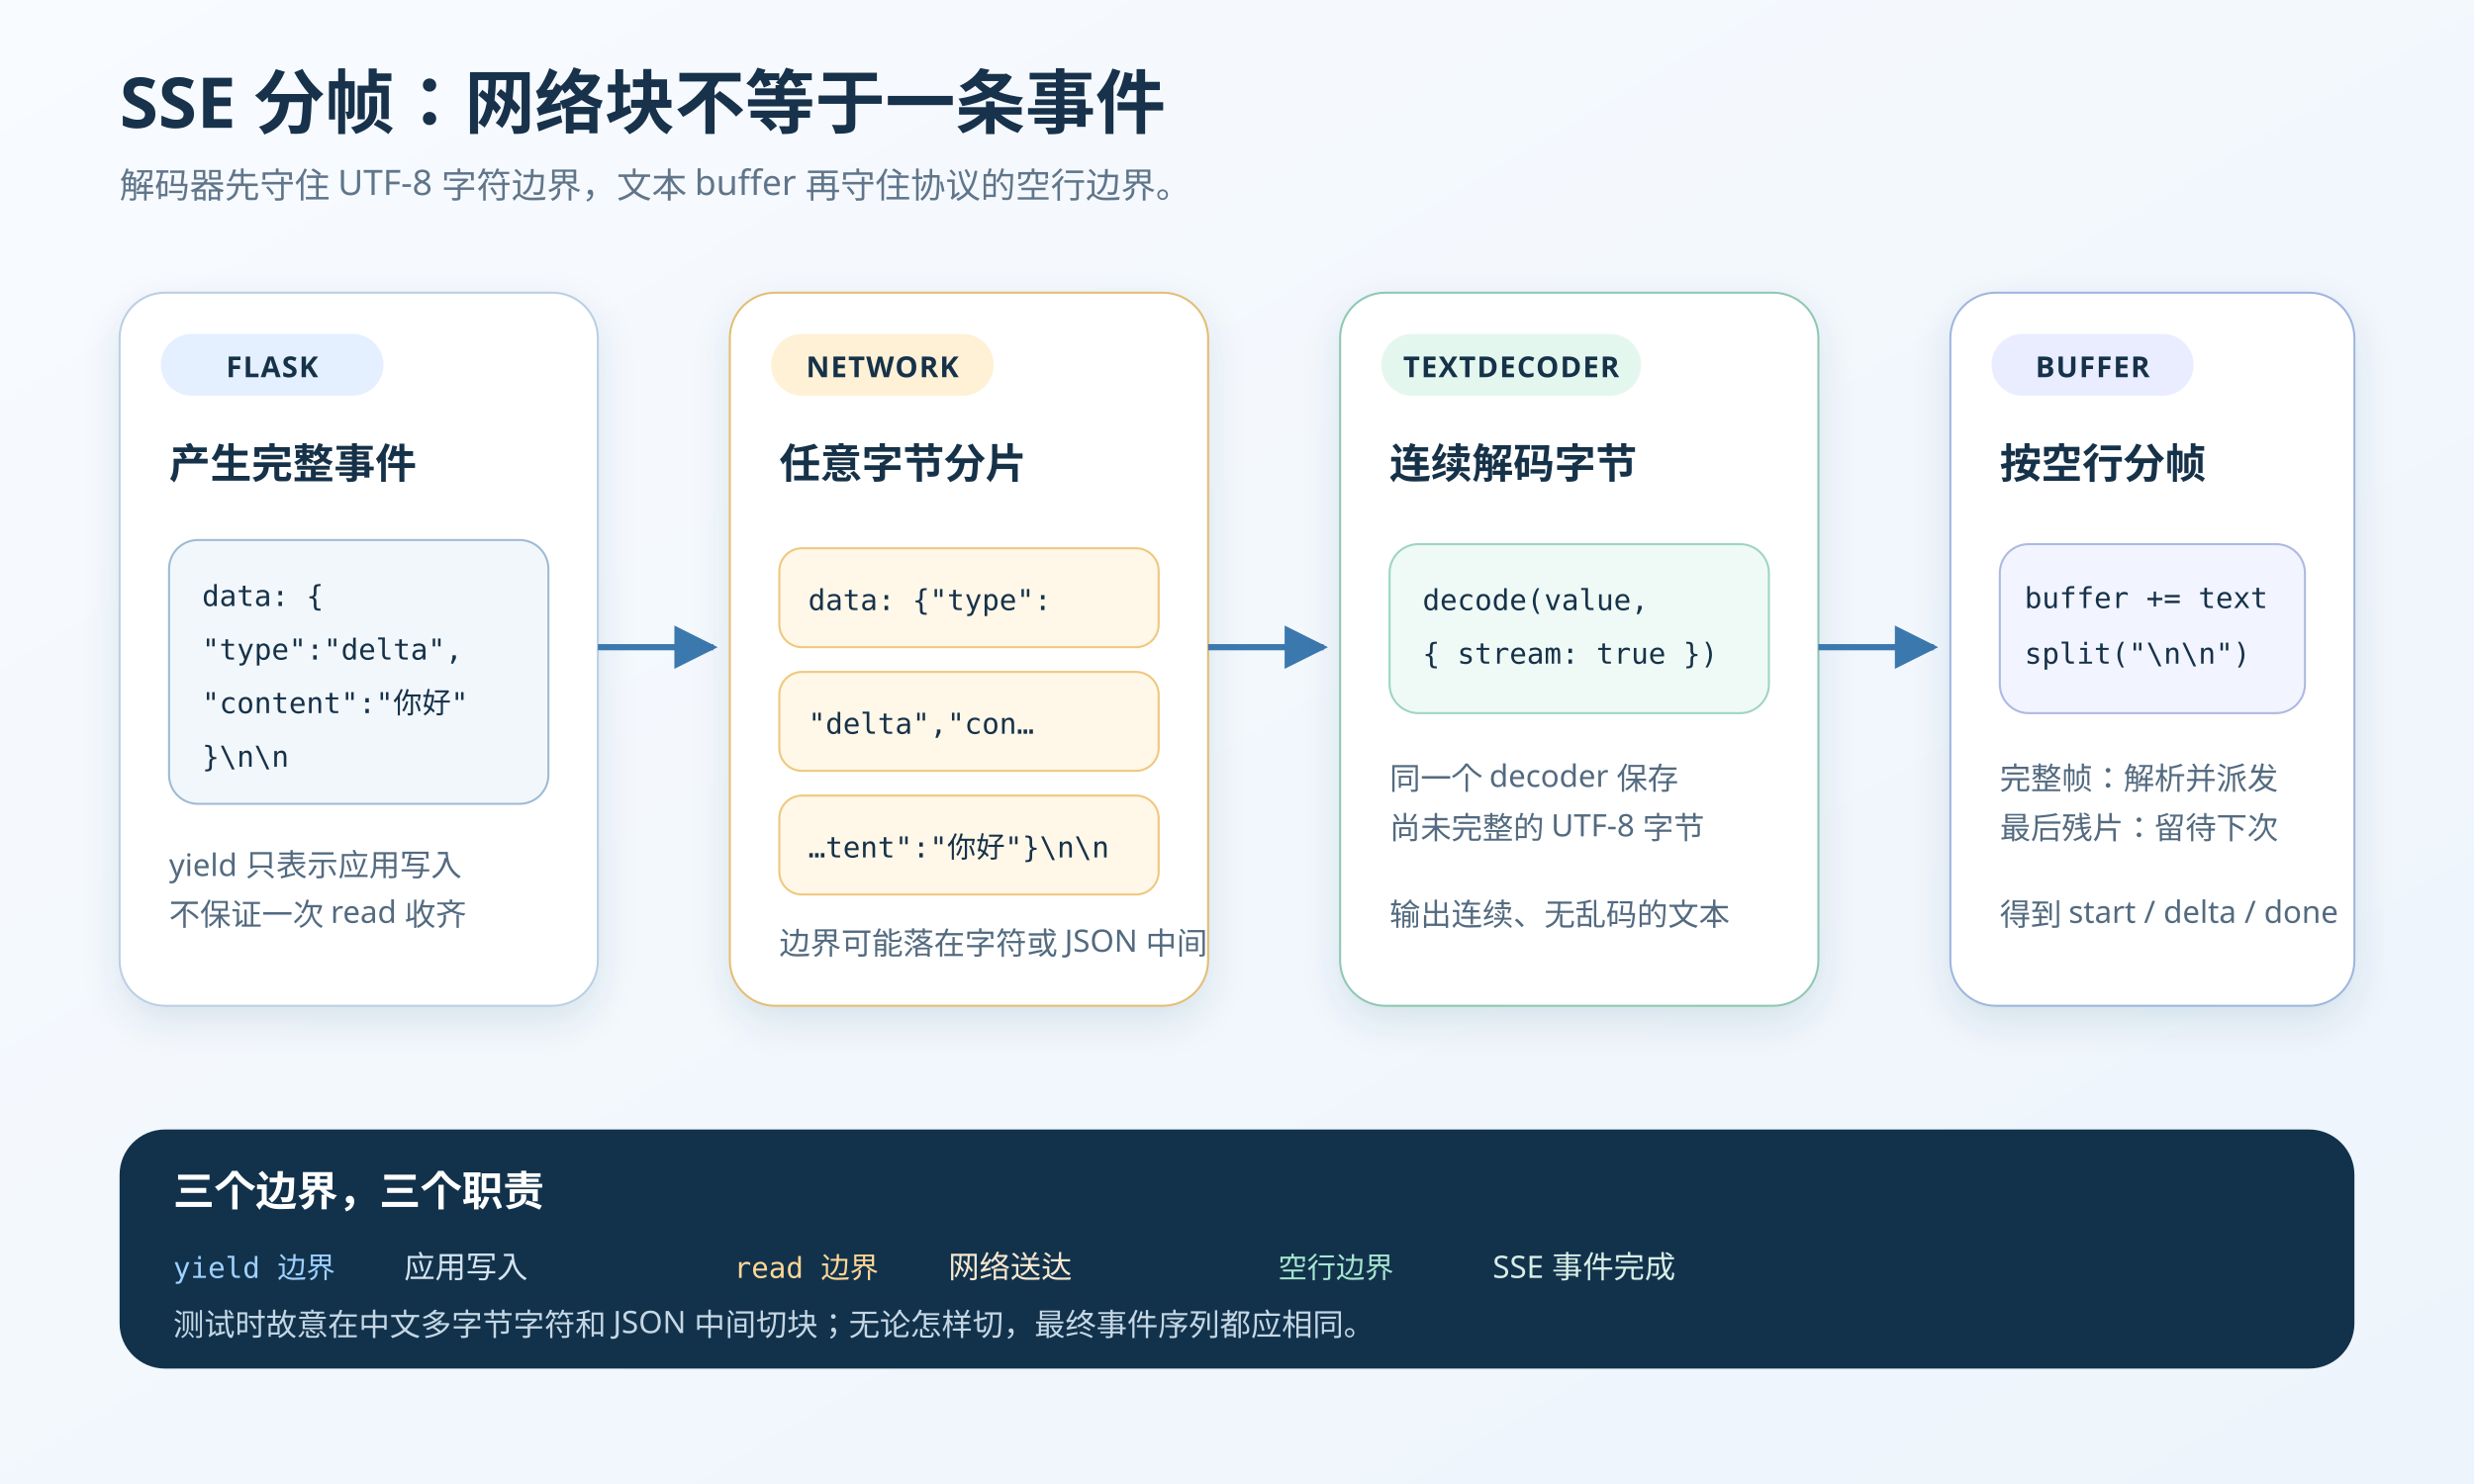
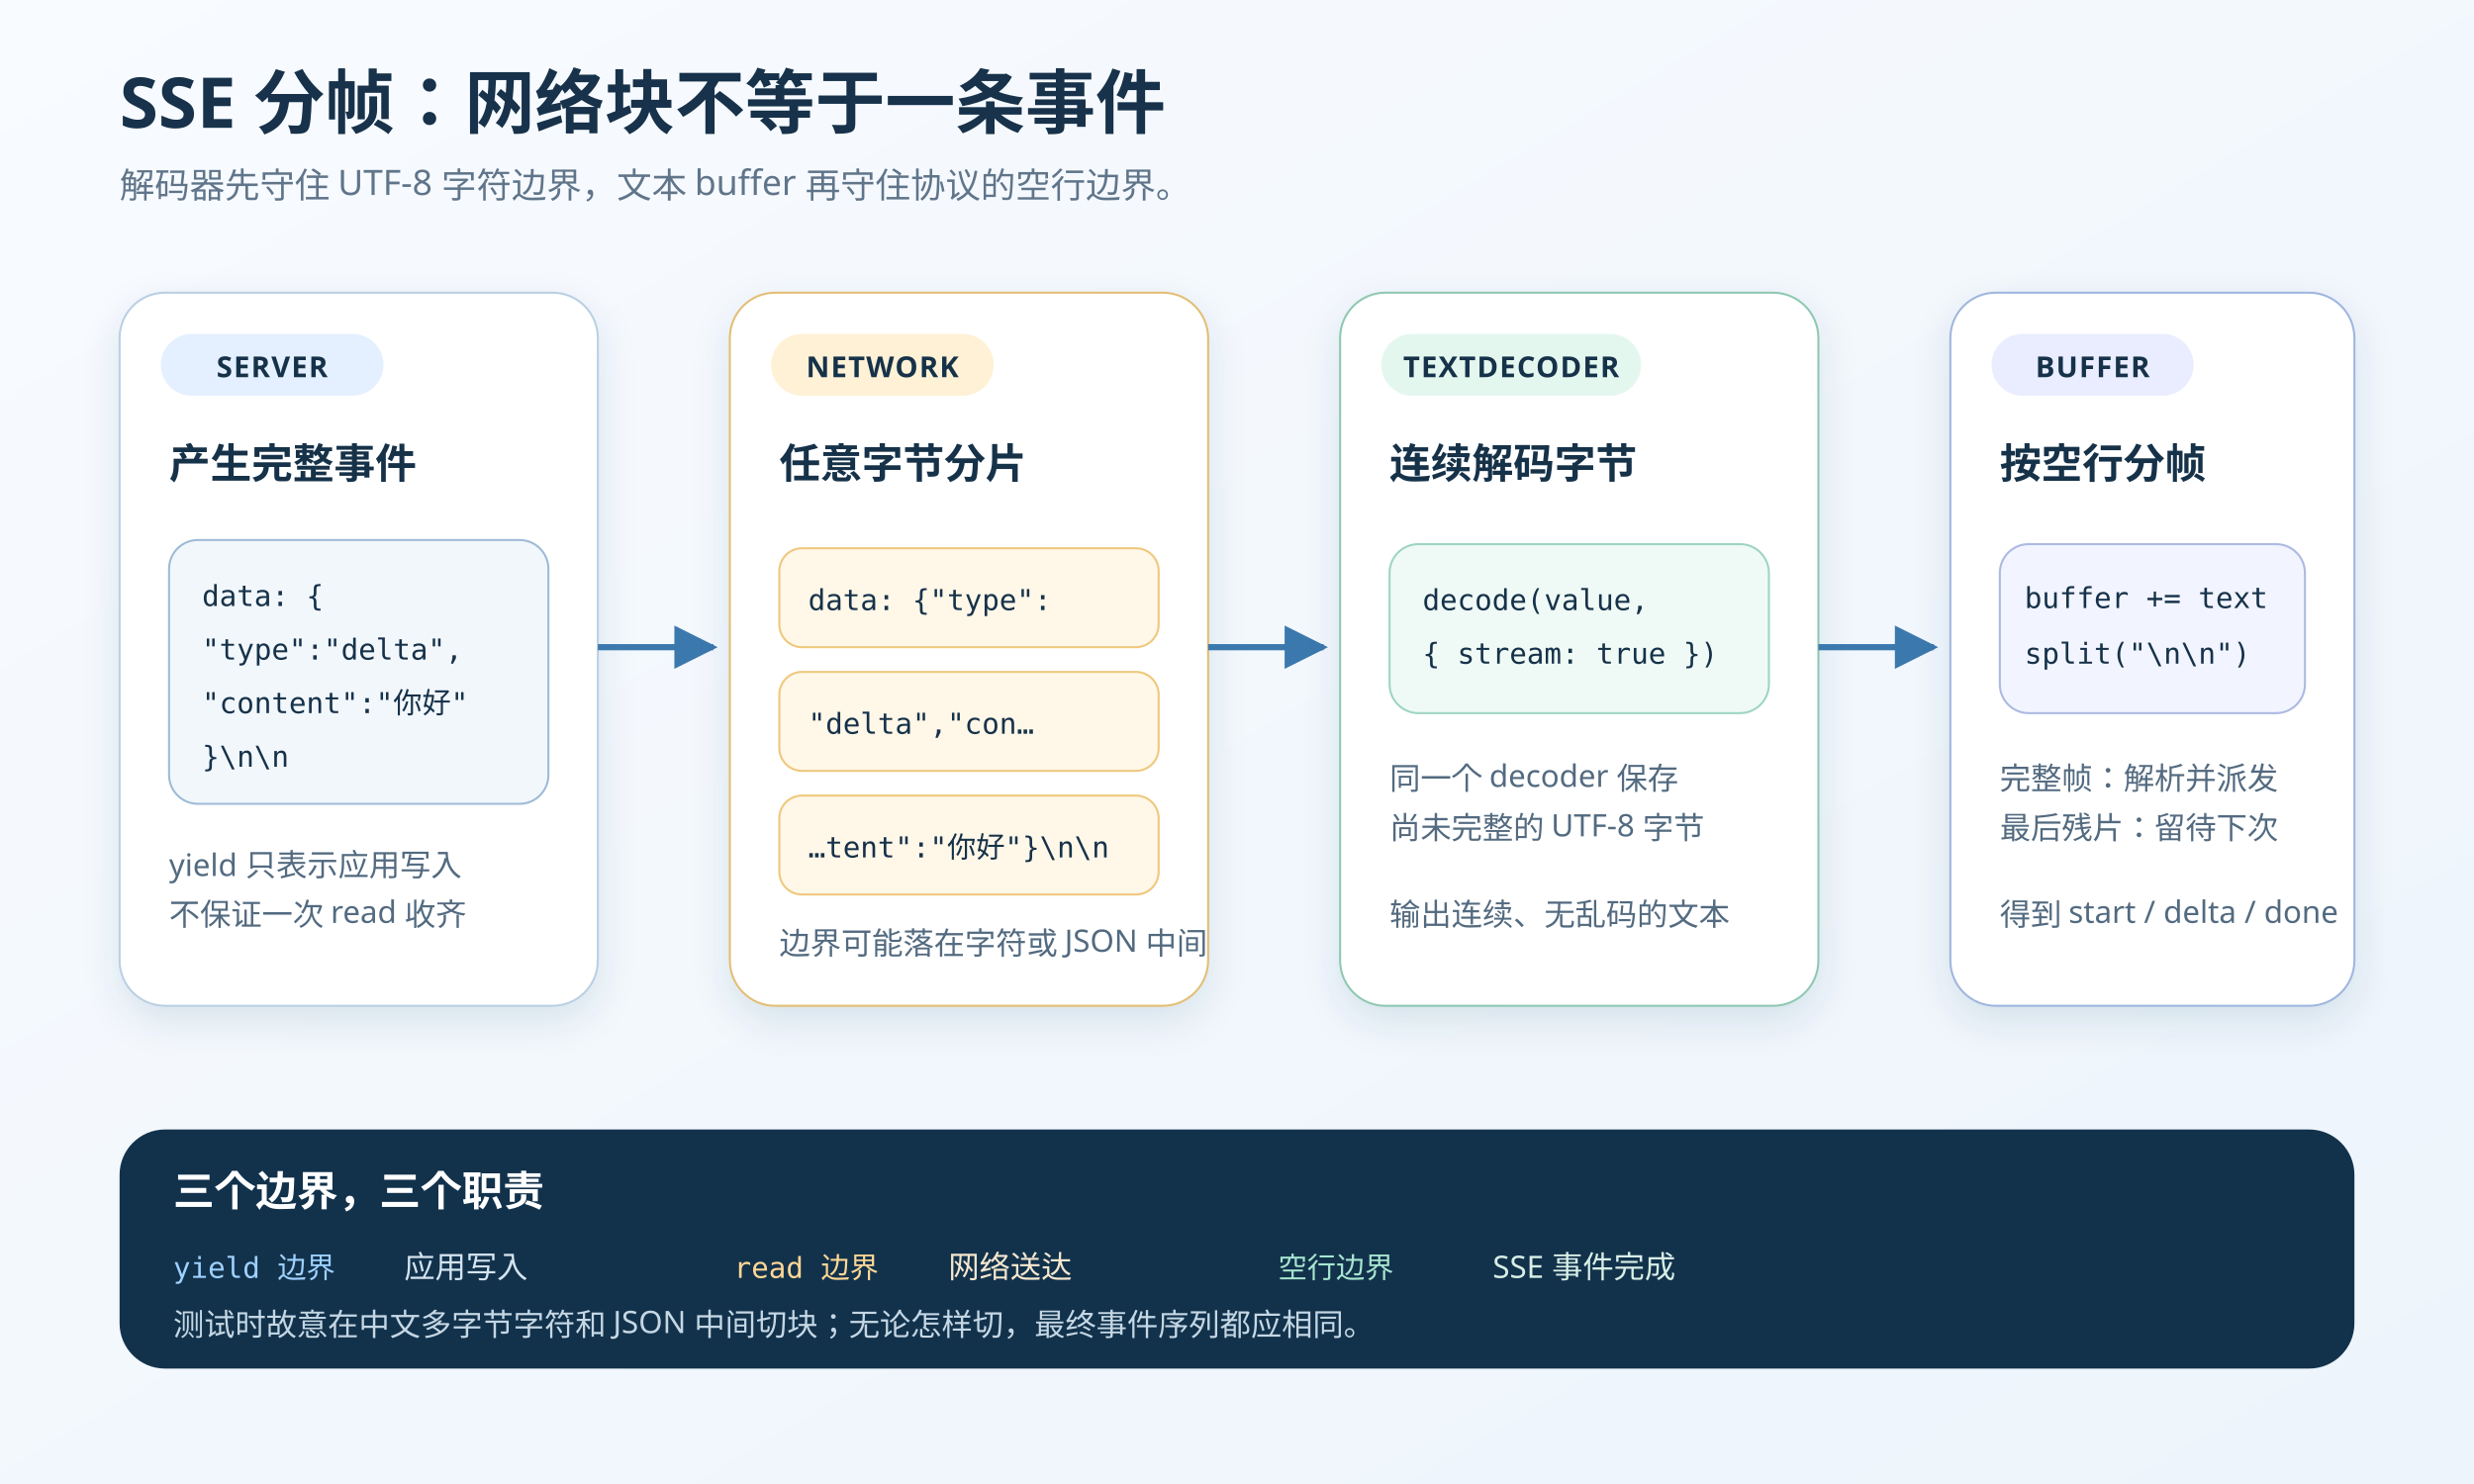
<svg xmlns="http://www.w3.org/2000/svg" width="1200" height="720" viewBox="0 0 1200 720" role="img" aria-labelledby="title desc">
  <defs>
    <linearGradient id="bg" x1="0" y1="0" x2="1" y2="1">
      <stop stop-color="#f8fbff" />
      <stop offset="1" stop-color="#edf4fb" />
    </linearGradient>
    <filter id="shadow" x="-20%" y="-20%" width="140%" height="150%">
      <feDropShadow dx="0" dy="7" stdDeviation="9" flood-color="#23486b" flood-opacity=".12" />
    </filter>
    <marker id="arrow" viewBox="0 0 10 10" refX="9" refY="5" markerWidth="7" markerHeight="7" orient="auto">
      <path d="M0 0 10 5 0 10Z" fill="#3b78ad" />
    </marker>
    <style>
      text{font-family:"Noto Sans SC","Microsoft YaHei",sans-serif;fill:#17324a}.title{font-size:34px;font-weight:800}.sub{font-size:17px;fill:#60758a}.step{font-size:20px;font-weight:800}.detail{font-size:15px;fill:#536b80}.mono{font-family:"IBM Plex Mono","Consolas",monospace;font-size:14px}.label{font-size:14px;font-weight:800;letter-spacing:.6px}
    </style>
  </defs>
  <rect width="1200" height="720" fill="url(#bg)" />
  <text x="58" y="62" class="title">SSE 分帧：网络块不等于一条事件</text>
  <text x="58" y="96" class="sub">解码器先守住 UTF-8 字符边界，文本 buffer 再守住协议的空行边界。</text>
  <g filter="url(#shadow)">
    <rect x="58" y="142" width="232" height="346" rx="22" fill="#ffffff" stroke="#b9cfe3" />
    <rect x="78" y="162" width="108" height="30" rx="15" fill="#e4f0ff" />
-     <text x="132" y="183" text-anchor="middle" class="label" fill="#226aa5">FLASK</text>
+     <text x="132" y="183" text-anchor="middle" class="label" fill="#226aa5">SERVER</text>
    <text x="82" y="232" class="step">产生完整事件</text>
    <rect x="82" y="262" width="184" height="128" rx="14" fill="#f2f7fc" stroke="#9ebbd5" />
    <text x="98" y="294" class="mono">data: {</text>
    <text x="98" y="320" class="mono"> "type":"delta",</text>
    <text x="98" y="346" class="mono"> "content":"你好"</text>
    <text x="98" y="372" class="mono">}\n\n</text>
    <text x="82" y="425" class="detail">yield 只表示应用写入</text>
    <text x="82" y="449" class="detail">不保证一次 read 收齐</text>
  </g>
  <path d="M290 314H346" stroke="#3b78ad" stroke-width="3" marker-end="url(#arrow)" />
  <g filter="url(#shadow)">
    <rect x="354" y="142" width="232" height="346" rx="22" fill="#ffffff" stroke="#e2be75" />
    <rect x="374" y="162" width="108" height="30" rx="15" fill="#fff1d6" />
    <text x="428" y="183" text-anchor="middle" class="label" fill="#96610c">NETWORK</text>
    <text x="378" y="232" class="step">任意字节分片</text>
    <rect x="378" y="266" width="184" height="48" rx="11" fill="#fff7e8" stroke="#efc87d" />
    <text x="392" y="296" class="mono">data: {"type":</text>
    <rect x="378" y="326" width="184" height="48" rx="11" fill="#fff7e8" stroke="#efc87d" />
    <text x="392" y="356" class="mono">"delta","con…</text>
    <rect x="378" y="386" width="184" height="48" rx="11" fill="#fff7e8" stroke="#efc87d" />
    <text x="392" y="416" class="mono">…tent":"你好"}\n\n</text>
    <text x="378" y="463" class="detail">边界可能落在字符或 JSON 中间</text>
  </g>
  <path d="M586 314H642" stroke="#3b78ad" stroke-width="3" marker-end="url(#arrow)" />
  <g filter="url(#shadow)">
    <rect x="650" y="142" width="232" height="346" rx="22" fill="#ffffff" stroke="#8fc8b2" />
    <rect x="670" y="162" width="126" height="30" rx="15" fill="#e4f7ef" />
    <text x="733" y="183" text-anchor="middle" class="label" fill="#247557">TEXTDECODER</text>
    <text x="674" y="232" class="step">连续解码字节</text>
    <rect x="674" y="264" width="184" height="82" rx="14" fill="#effaf6" stroke="#9ed5c0" />
    <text x="690" y="296" class="mono">decode(value,</text>
    <text x="690" y="322" class="mono"> { stream: true })</text>
    <text x="674" y="383" class="detail">同一个 decoder 保存</text>
    <text x="674" y="407" class="detail">尚未完整的 UTF-8 字节</text>
    <text x="674" y="449" class="detail">输出连续、无乱码的文本</text>
  </g>
  <path d="M882 314H938" stroke="#3b78ad" stroke-width="3" marker-end="url(#arrow)" />
  <g filter="url(#shadow)">
    <rect x="946" y="142" width="196" height="346" rx="22" fill="#ffffff" stroke="#9fb6de" />
    <rect x="966" y="162" width="98" height="30" rx="15" fill="#e9edff" />
    <text x="1015" y="183" text-anchor="middle" class="label" fill="#4d61a8">BUFFER</text>
    <text x="970" y="232" class="step">按空行分帧</text>
    <rect x="970" y="264" width="148" height="82" rx="14" fill="#f2f4ff" stroke="#adb9e1" />
    <text x="982" y="295" class="mono">buffer += text</text>
    <text x="982" y="322" class="mono">split("\n\n")</text>
    <text x="970" y="383" class="detail">完整帧：解析并派发</text>
    <text x="970" y="407" class="detail">最后残片：留待下次</text>
    <text x="970" y="449" class="detail">得到 start / delta / done</text>
  </g>
  <rect x="58" y="548" width="1084" height="116" rx="22" fill="#12324c" />
  <text x="84" y="585" class="step" style="fill:#ffffff">三个边界，三个职责</text>
  <text x="84" y="620" class="mono" style="fill:#9fd1ff">yield 边界</text>
  <text x="196" y="620" class="detail" style="fill:#d5e4ef">应用写入</text>
  <text x="356" y="620" class="mono" style="fill:#ffd795">read 边界</text>
  <text x="460" y="620" class="detail" style="fill:#f5e7cf">网络送达</text>
  <text x="620" y="620" class="mono" style="fill:#a7e6cf">空行边界</text>
  <text x="724" y="620" class="detail" style="fill:#d8eee6">SSE 事件完成</text>
  <text x="84" y="648" class="detail" style="fill:#c5d7e4">测试时故意在中文多字节字符和 JSON 中间切块；无论怎样切，最终事件序列都应相同。</text>
</svg>
